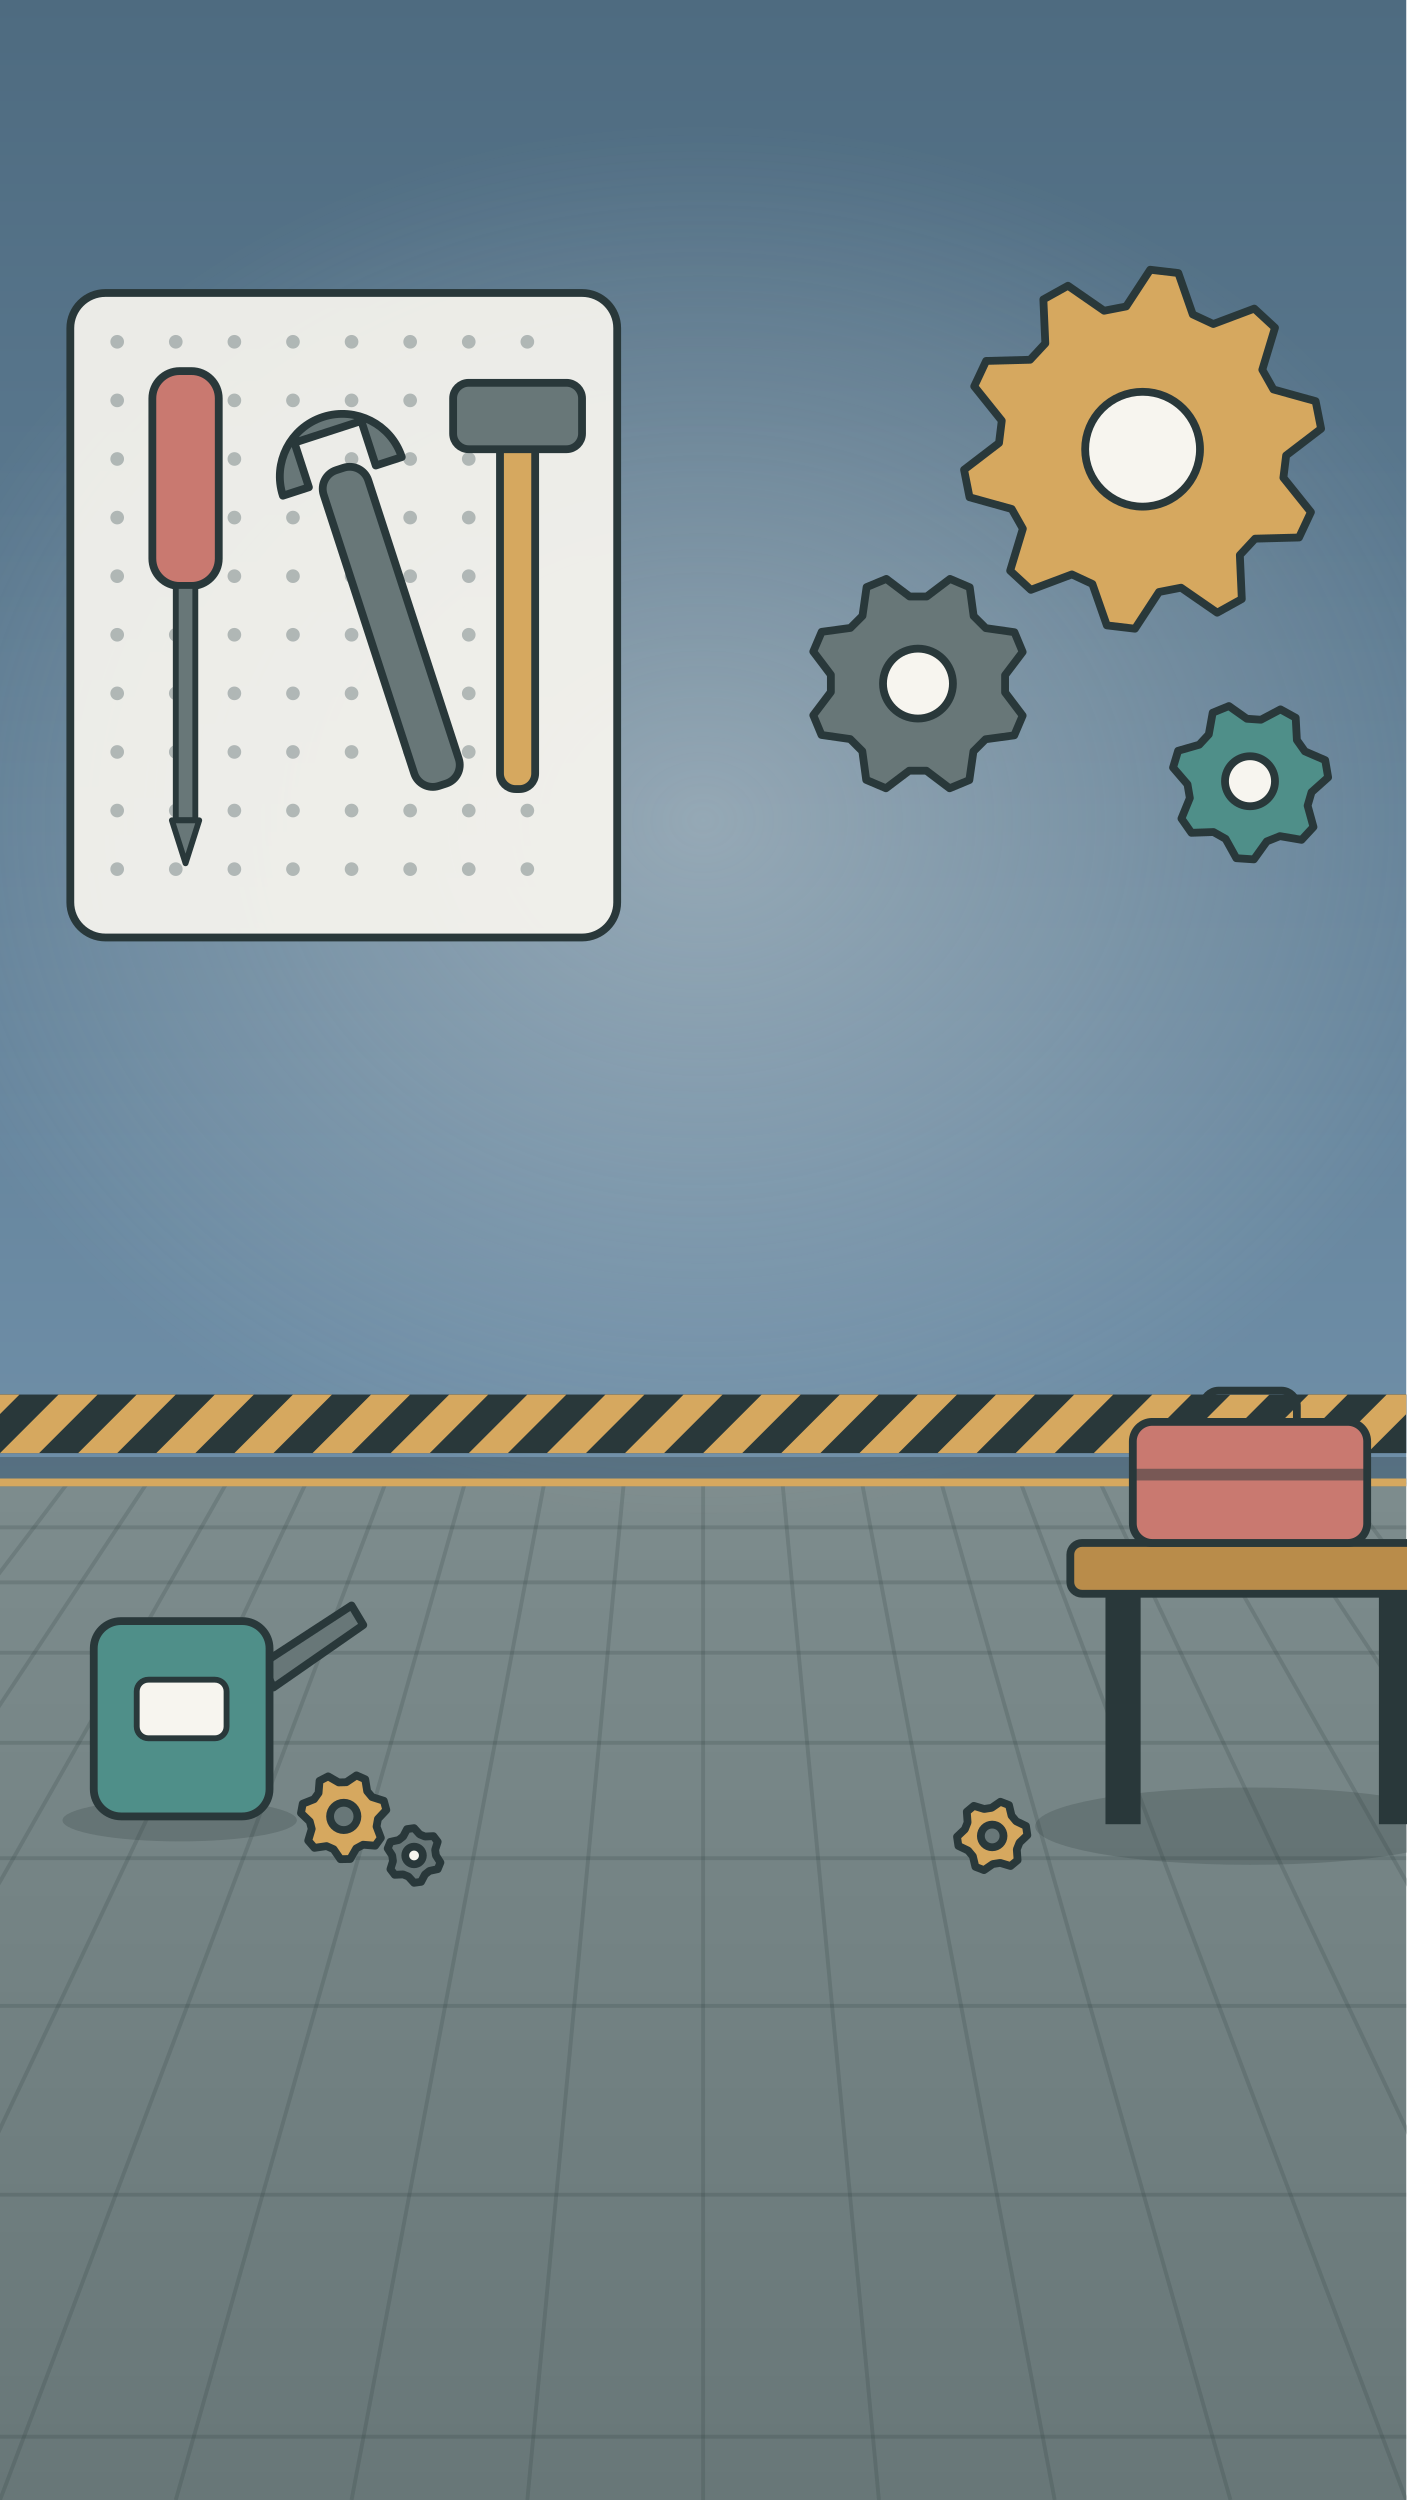
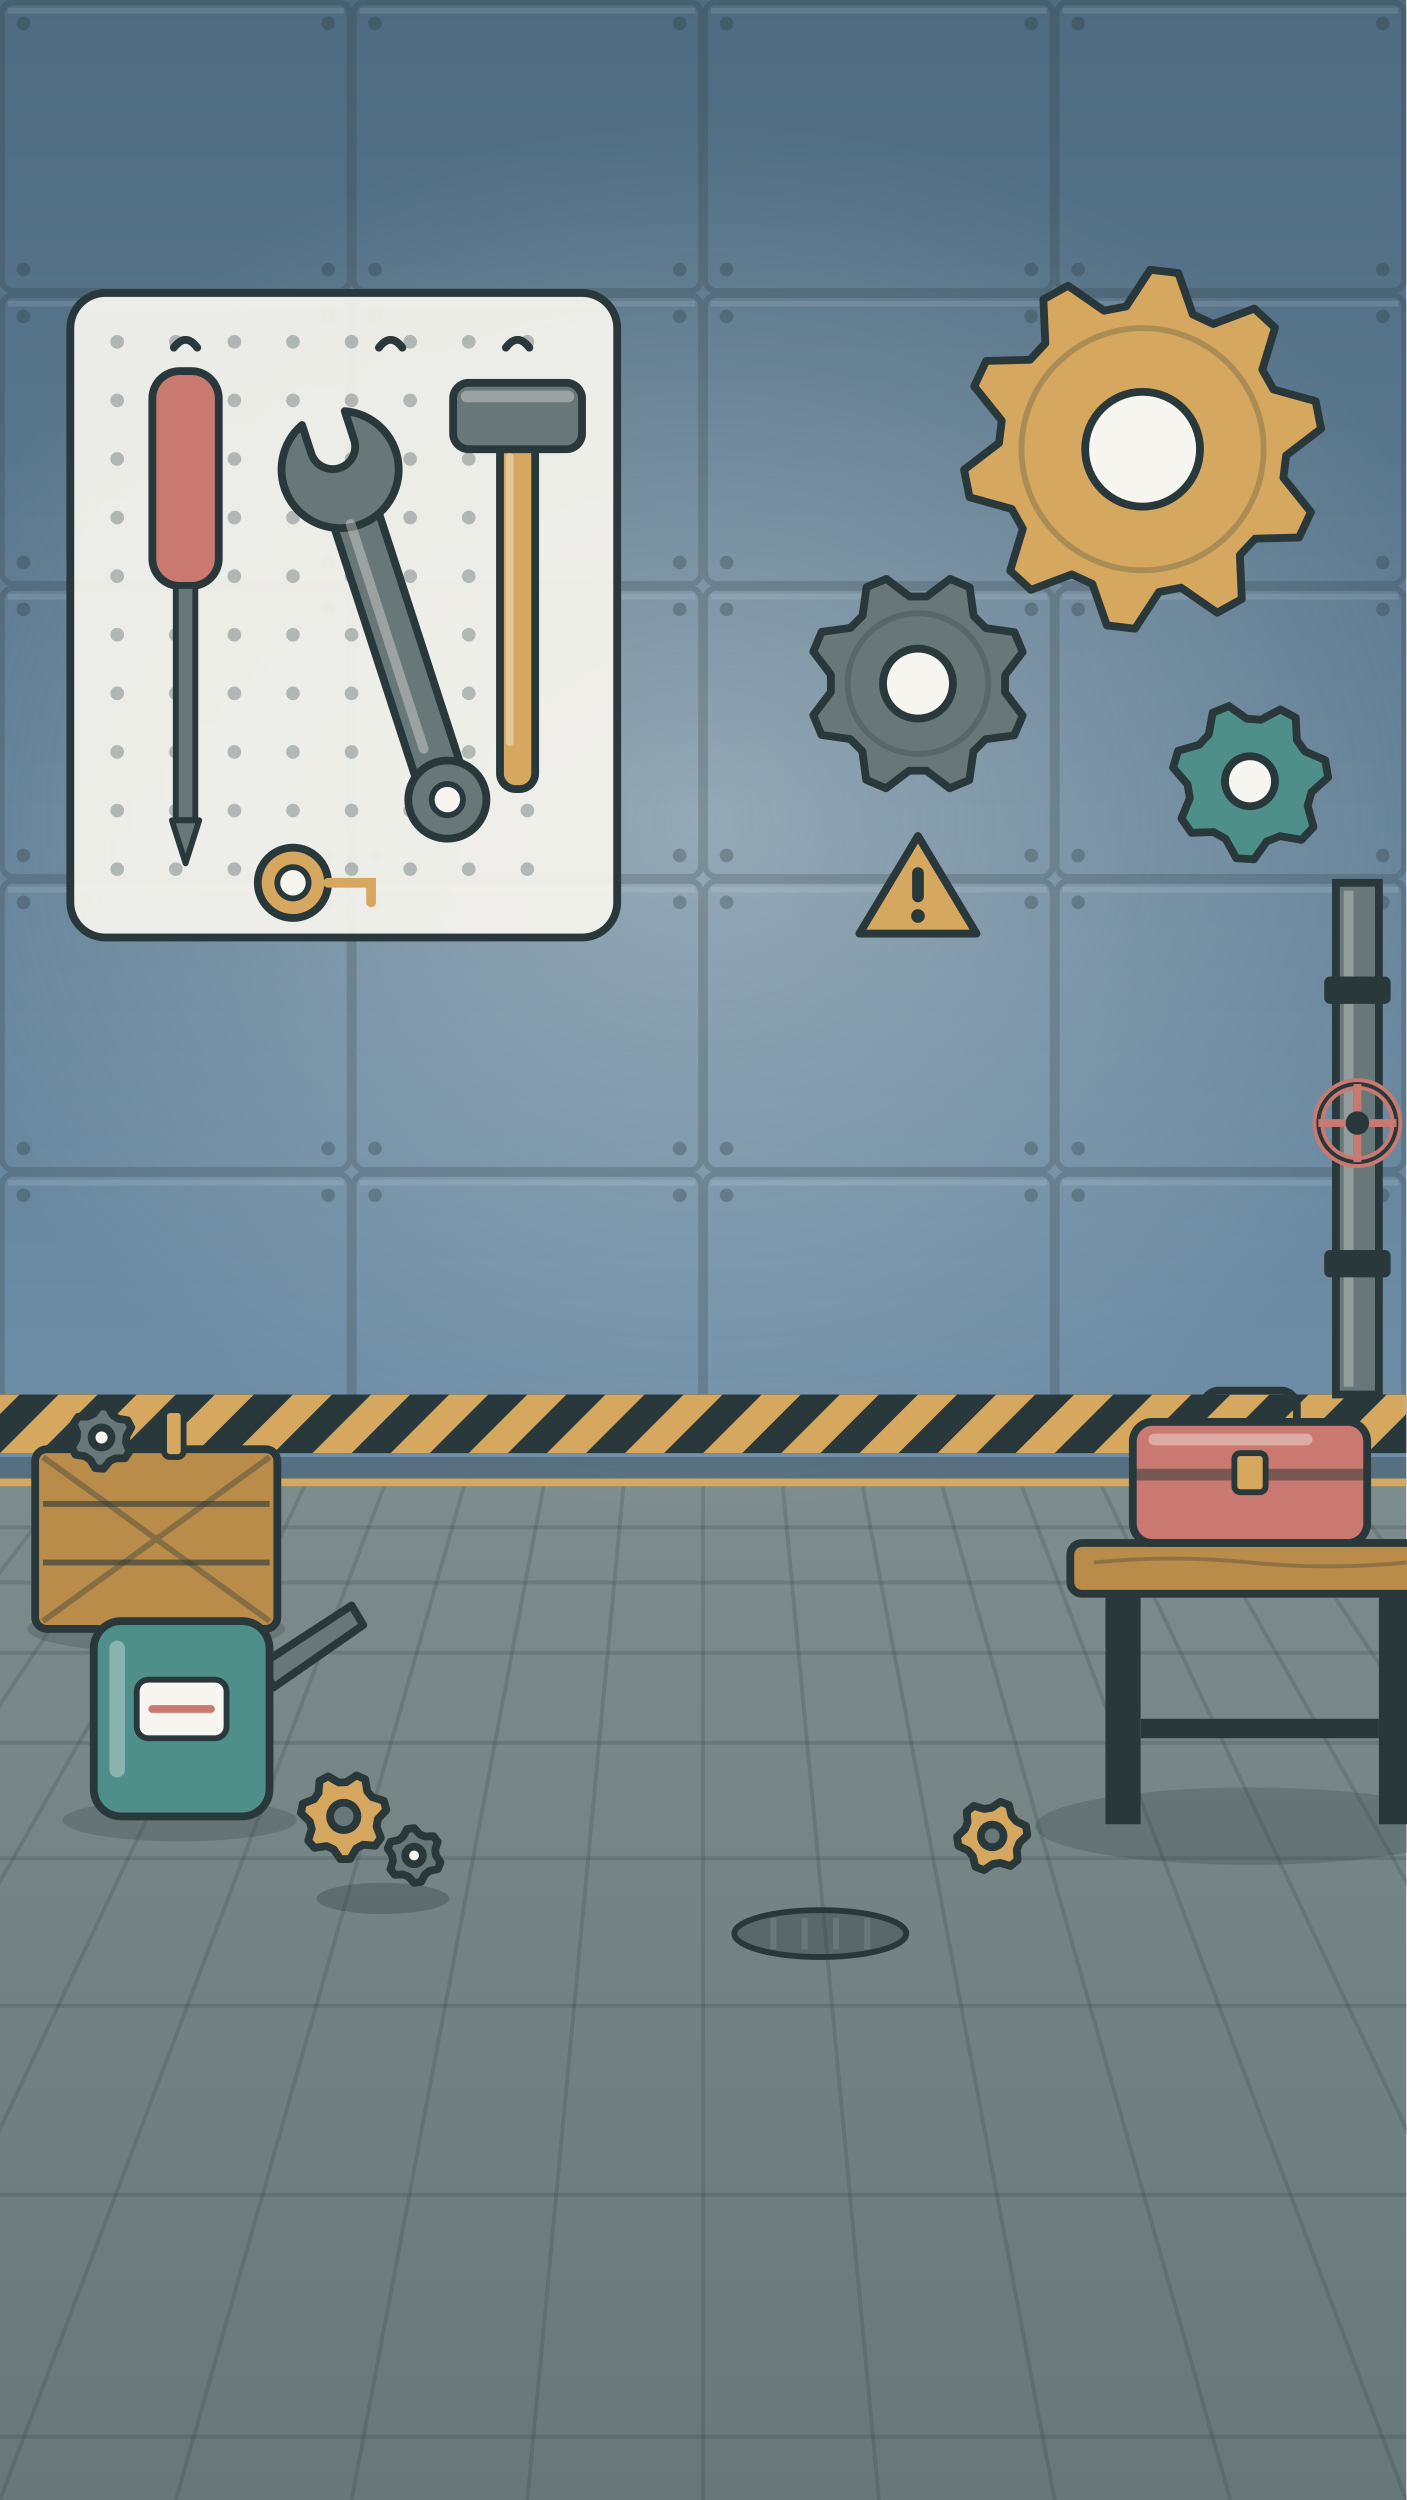
<svg xmlns="http://www.w3.org/2000/svg" width="720" height="1280" viewBox="0 0 720 1280">
  <defs>
    <linearGradient id="wall" x1="0" y1="0" x2="0" y2="1">
      <stop offset="0" stop-color="#4E6B80" />
      <stop offset="1" stop-color="#6F8FA8" />
    </linearGradient>
    <linearGradient id="floor" x1="0" y1="0" x2="0" y2="1">
      <stop offset="0" stop-color="#7D8C8D" />
      <stop offset="1" stop-color="#687778" />
    </linearGradient>
    <radialGradient id="glow" cx="0.5" cy="0.5" r="0.5">
      <stop offset="0" stop-color="#F7F5EF" stop-opacity="0.35" />
      <stop offset="1" stop-color="#F7F5EF" stop-opacity="0" />
    </radialGradient>
  </defs>
  <rect width="720" height="760" fill="url(#wall)" />
  <rect y="760" width="720" height="520" fill="url(#floor)" />
  <ellipse cx="360" cy="420" rx="420" ry="360" fill="url(#glow)" />
  <line x1="-291.8" y1="760" x2="-1080" y2="1280" stroke="#29383A" stroke-opacity="0.18" stroke-width="2" />
  <line x1="-251.1" y1="760" x2="-990" y2="1280" stroke="#29383A" stroke-opacity="0.18" stroke-width="2" />
  <line x1="-210.3" y1="760" x2="-900" y2="1280" stroke="#29383A" stroke-opacity="0.18" stroke-width="2" />
  <line x1="-169.6" y1="760" x2="-810" y2="1280" stroke="#29383A" stroke-opacity="0.18" stroke-width="2" />
  <line x1="-128.8" y1="760" x2="-720" y2="1280" stroke="#29383A" stroke-opacity="0.18" stroke-width="2" />
  <line x1="-88.1" y1="760" x2="-630" y2="1280" stroke="#29383A" stroke-opacity="0.18" stroke-width="2" />
  <line x1="-47.4" y1="760" x2="-540" y2="1280" stroke="#29383A" stroke-opacity="0.18" stroke-width="2" />
  <line x1="-6.6" y1="760" x2="-450" y2="1280" stroke="#29383A" stroke-opacity="0.18" stroke-width="2" />
  <line x1="34.1" y1="760" x2="-360" y2="1280" stroke="#29383A" stroke-opacity="0.18" stroke-width="2" />
  <line x1="74.8" y1="760" x2="-270" y2="1280" stroke="#29383A" stroke-opacity="0.18" stroke-width="2" />
  <line x1="115.6" y1="760" x2="-180" y2="1280" stroke="#29383A" stroke-opacity="0.18" stroke-width="2" />
  <line x1="156.3" y1="760" x2="-90" y2="1280" stroke="#29383A" stroke-opacity="0.18" stroke-width="2" />
  <line x1="197.1" y1="760" x2="0" y2="1280" stroke="#29383A" stroke-opacity="0.18" stroke-width="2" />
  <line x1="237.8" y1="760" x2="90" y2="1280" stroke="#29383A" stroke-opacity="0.18" stroke-width="2" />
  <line x1="278.5" y1="760" x2="180" y2="1280" stroke="#29383A" stroke-opacity="0.18" stroke-width="2" />
  <line x1="319.3" y1="760" x2="270" y2="1280" stroke="#29383A" stroke-opacity="0.18" stroke-width="2" />
  <line x1="360.0" y1="760" x2="360" y2="1280" stroke="#29383A" stroke-opacity="0.18" stroke-width="2" />
  <line x1="400.7" y1="760" x2="450" y2="1280" stroke="#29383A" stroke-opacity="0.18" stroke-width="2" />
  <line x1="441.5" y1="760" x2="540" y2="1280" stroke="#29383A" stroke-opacity="0.18" stroke-width="2" />
  <line x1="482.2" y1="760" x2="630" y2="1280" stroke="#29383A" stroke-opacity="0.18" stroke-width="2" />
  <line x1="522.9" y1="760" x2="720" y2="1280" stroke="#29383A" stroke-opacity="0.18" stroke-width="2" />
  <line x1="563.7" y1="760" x2="810" y2="1280" stroke="#29383A" stroke-opacity="0.18" stroke-width="2" />
  <line x1="604.4" y1="760" x2="900" y2="1280" stroke="#29383A" stroke-opacity="0.18" stroke-width="2" />
  <line x1="645.2" y1="760" x2="990" y2="1280" stroke="#29383A" stroke-opacity="0.18" stroke-width="2" />
  <line x1="685.9" y1="760" x2="1080" y2="1280" stroke="#29383A" stroke-opacity="0.18" stroke-width="2" />
  <line x1="0" y1="760.0" x2="720" y2="760.0" stroke="#29383A" stroke-opacity="0.18" stroke-width="2" />
  <line x1="0" y1="782.0" x2="720" y2="782.0" stroke="#29383A" stroke-opacity="0.18" stroke-width="2" />
  <line x1="0" y1="810.2" x2="720" y2="810.2" stroke="#29383A" stroke-opacity="0.18" stroke-width="2" />
  <line x1="0" y1="846.2" x2="720" y2="846.2" stroke="#29383A" stroke-opacity="0.18" stroke-width="2" />
  <line x1="0" y1="892.3" x2="720" y2="892.3" stroke="#29383A" stroke-opacity="0.18" stroke-width="2" />
  <line x1="0" y1="951.4" x2="720" y2="951.4" stroke="#29383A" stroke-opacity="0.18" stroke-width="2" />
  <line x1="0" y1="1027.0" x2="720" y2="1027.0" stroke="#29383A" stroke-opacity="0.18" stroke-width="2" />
  <line x1="0" y1="1123.7" x2="720" y2="1123.7" stroke="#29383A" stroke-opacity="0.18" stroke-width="2" />
  <line x1="0" y1="1247.6" x2="720" y2="1247.6" stroke="#29383A" stroke-opacity="0.18" stroke-width="2" />
  <rect y="746" width="720" height="14" fill="#29383A" fill-opacity="0.35" />
  <rect y="757" width="720" height="4" fill="#D6A85F" />
+   <defs>
+     <pattern id="plates" width="180" height="150" patternUnits="userSpaceOnUse">
+       <rect x="1" y="1" width="178" height="148" rx="6" fill="none" stroke="#29383A" stroke-opacity="0.22" stroke-width="3" />
+       <rect x="4" y="4" width="172" height="3" fill="#F7F5EF" fill-opacity="0.12" />
+       <circle cx="12" cy="12" r="3.5" fill="#29383A" fill-opacity="0.3" />
+       <circle cx="12" cy="138" r="3.5" fill="#29383A" fill-opacity="0.3" />
+       <circle cx="168" cy="12" r="3.5" fill="#29383A" fill-opacity="0.3" />
+       <circle cx="168" cy="138" r="3.5" fill="#29383A" fill-opacity="0.3" />
+     </pattern>
+   </defs>
+   <rect y="0" width="720" height="714" fill="url(#plates)" opacity="1.0" />
  <clipPath id="band">
    <rect y="714" width="720" height="30" />
  </clipPath>
  <g clip-path="url(#band)">
    <rect y="714" width="720" height="30" fill="#29383A" />
    <polygon points="-80,744 -60,744 -30,714 -50,714" fill="#D6A85F" />
    <polygon points="-40,744 -20,744 10,714 -10,714" fill="#D6A85F" />
    <polygon points="0,744 20,744 50,714 30,714" fill="#D6A85F" />
    <polygon points="40,744 60,744 90,714 70,714" fill="#D6A85F" />
    <polygon points="80,744 100,744 130,714 110,714" fill="#D6A85F" />
    <polygon points="120,744 140,744 170,714 150,714" fill="#D6A85F" />
    <polygon points="160,744 180,744 210,714 190,714" fill="#D6A85F" />
    <polygon points="200,744 220,744 250,714 230,714" fill="#D6A85F" />
    <polygon points="240,744 260,744 290,714 270,714" fill="#D6A85F" />
    <polygon points="280,744 300,744 330,714 310,714" fill="#D6A85F" />
    <polygon points="320,744 340,744 370,714 350,714" fill="#D6A85F" />
    <polygon points="360,744 380,744 410,714 390,714" fill="#D6A85F" />
    <polygon points="400,744 420,744 450,714 430,714" fill="#D6A85F" />
    <polygon points="440,744 460,744 490,714 470,714" fill="#D6A85F" />
    <polygon points="480,744 500,744 530,714 510,714" fill="#D6A85F" />
    <polygon points="520,744 540,744 570,714 550,714" fill="#D6A85F" />
    <polygon points="560,744 580,744 610,714 590,714" fill="#D6A85F" />
    <polygon points="600,744 620,744 650,714 630,714" fill="#D6A85F" />
    <polygon points="640,744 660,744 690,714 670,714" fill="#D6A85F" />
    <polygon points="680,744 700,744 730,714 710,714" fill="#D6A85F" />
    <polygon points="720,744 740,744 770,714 750,714" fill="#D6A85F" />
    <polygon points="760,744 780,744 810,714 790,714" fill="#D6A85F" />
    <polygon points="800,744 820,744 850,714 830,714" fill="#D6A85F" />
    <polygon points="840,744 860,744 890,714 870,714" fill="#D6A85F" />
    <polygon points="880,744 900,744 930,714 910,714" fill="#D6A85F" />
    <polygon points="920,744 940,744 970,714 950,714" fill="#D6A85F" />
    <polygon points="960,744 980,744 1010,714 990,714" fill="#D6A85F" />
    <polygon points="1000,744 1020,744 1050,714 1030,714" fill="#D6A85F" />
    <polygon points="1040,744 1060,744 1090,714 1070,714" fill="#D6A85F" />
    <polygon points="1080,744 1100,744 1130,714 1110,714" fill="#D6A85F" />
    <polygon points="1120,744 1140,744 1170,714 1150,714" fill="#D6A85F" />
    <polygon points="1160,744 1180,744 1210,714 1190,714" fill="#D6A85F" />
    <polygon points="1200,744 1220,744 1250,714 1230,714" fill="#D6A85F" />
    <polygon points="1240,744 1260,744 1290,714 1270,714" fill="#D6A85F" />
    <polygon points="1280,744 1300,744 1330,714 1310,714" fill="#D6A85F" />
    <polygon points="1320,744 1340,744 1370,714 1350,714" fill="#D6A85F" />
    <polygon points="1360,744 1380,744 1410,714 1390,714" fill="#D6A85F" />
    <polygon points="1400,744 1420,744 1450,714 1430,714" fill="#D6A85F" />
    <polygon points="1440,744 1460,744 1490,714 1470,714" fill="#D6A85F" />
    <polygon points="1480,744 1500,744 1530,714 1510,714" fill="#D6A85F" />
    <polygon points="1520,744 1540,744 1570,714 1550,714" fill="#D6A85F" />
    <polygon points="1560,744 1580,744 1610,714 1590,714" fill="#D6A85F" />
  </g>
  <rect x="36" y="150" width="280" height="330" rx="18" fill="#F7F5EF" stroke="#29383A" stroke-width="4" fill-opacity="0.92" />
  <circle cx="60" cy="175" r="3.5" fill="#687778" fill-opacity="0.45" />
  <circle cx="60" cy="205" r="3.5" fill="#687778" fill-opacity="0.45" />
  <circle cx="60" cy="235" r="3.5" fill="#687778" fill-opacity="0.45" />
  <circle cx="60" cy="265" r="3.5" fill="#687778" fill-opacity="0.45" />
  <circle cx="60" cy="295" r="3.5" fill="#687778" fill-opacity="0.45" />
  <circle cx="60" cy="325" r="3.5" fill="#687778" fill-opacity="0.45" />
  <circle cx="60" cy="355" r="3.5" fill="#687778" fill-opacity="0.45" />
  <circle cx="60" cy="385" r="3.5" fill="#687778" fill-opacity="0.45" />
  <circle cx="60" cy="415" r="3.5" fill="#687778" fill-opacity="0.45" />
  <circle cx="60" cy="445" r="3.5" fill="#687778" fill-opacity="0.45" />
  <circle cx="90" cy="175" r="3.5" fill="#687778" fill-opacity="0.45" />
  <circle cx="90" cy="205" r="3.5" fill="#687778" fill-opacity="0.45" />
  <circle cx="90" cy="235" r="3.5" fill="#687778" fill-opacity="0.45" />
  <circle cx="90" cy="265" r="3.5" fill="#687778" fill-opacity="0.45" />
  <circle cx="90" cy="295" r="3.5" fill="#687778" fill-opacity="0.45" />
  <circle cx="90" cy="325" r="3.5" fill="#687778" fill-opacity="0.45" />
  <circle cx="90" cy="355" r="3.5" fill="#687778" fill-opacity="0.45" />
  <circle cx="90" cy="385" r="3.5" fill="#687778" fill-opacity="0.45" />
  <circle cx="90" cy="415" r="3.5" fill="#687778" fill-opacity="0.45" />
  <circle cx="90" cy="445" r="3.5" fill="#687778" fill-opacity="0.45" />
  <circle cx="120" cy="175" r="3.5" fill="#687778" fill-opacity="0.45" />
  <circle cx="120" cy="205" r="3.5" fill="#687778" fill-opacity="0.45" />
  <circle cx="120" cy="235" r="3.5" fill="#687778" fill-opacity="0.45" />
  <circle cx="120" cy="265" r="3.5" fill="#687778" fill-opacity="0.45" />
  <circle cx="120" cy="295" r="3.5" fill="#687778" fill-opacity="0.45" />
  <circle cx="120" cy="325" r="3.5" fill="#687778" fill-opacity="0.45" />
  <circle cx="120" cy="355" r="3.5" fill="#687778" fill-opacity="0.45" />
  <circle cx="120" cy="385" r="3.5" fill="#687778" fill-opacity="0.45" />
  <circle cx="120" cy="415" r="3.5" fill="#687778" fill-opacity="0.45" />
  <circle cx="120" cy="445" r="3.5" fill="#687778" fill-opacity="0.45" />
  <circle cx="150" cy="175" r="3.5" fill="#687778" fill-opacity="0.45" />
  <circle cx="150" cy="205" r="3.5" fill="#687778" fill-opacity="0.45" />
  <circle cx="150" cy="235" r="3.5" fill="#687778" fill-opacity="0.45" />
  <circle cx="150" cy="265" r="3.5" fill="#687778" fill-opacity="0.45" />
  <circle cx="150" cy="295" r="3.5" fill="#687778" fill-opacity="0.45" />
  <circle cx="150" cy="325" r="3.5" fill="#687778" fill-opacity="0.45" />
  <circle cx="150" cy="355" r="3.5" fill="#687778" fill-opacity="0.45" />
  <circle cx="150" cy="385" r="3.5" fill="#687778" fill-opacity="0.45" />
  <circle cx="150" cy="415" r="3.5" fill="#687778" fill-opacity="0.45" />
  <circle cx="150" cy="445" r="3.5" fill="#687778" fill-opacity="0.45" />
  <circle cx="180" cy="175" r="3.5" fill="#687778" fill-opacity="0.45" />
  <circle cx="180" cy="205" r="3.5" fill="#687778" fill-opacity="0.45" />
  <circle cx="180" cy="235" r="3.5" fill="#687778" fill-opacity="0.45" />
  <circle cx="180" cy="265" r="3.5" fill="#687778" fill-opacity="0.45" />
  <circle cx="180" cy="295" r="3.5" fill="#687778" fill-opacity="0.45" />
  <circle cx="180" cy="325" r="3.5" fill="#687778" fill-opacity="0.45" />
  <circle cx="180" cy="355" r="3.5" fill="#687778" fill-opacity="0.45" />
  <circle cx="180" cy="385" r="3.5" fill="#687778" fill-opacity="0.45" />
  <circle cx="180" cy="415" r="3.5" fill="#687778" fill-opacity="0.45" />
  <circle cx="180" cy="445" r="3.5" fill="#687778" fill-opacity="0.45" />
  <circle cx="210" cy="175" r="3.5" fill="#687778" fill-opacity="0.45" />
  <circle cx="210" cy="205" r="3.5" fill="#687778" fill-opacity="0.45" />
  <circle cx="210" cy="235" r="3.5" fill="#687778" fill-opacity="0.45" />
  <circle cx="210" cy="265" r="3.5" fill="#687778" fill-opacity="0.45" />
  <circle cx="210" cy="295" r="3.5" fill="#687778" fill-opacity="0.45" />
  <circle cx="210" cy="325" r="3.5" fill="#687778" fill-opacity="0.45" />
  <circle cx="210" cy="355" r="3.5" fill="#687778" fill-opacity="0.45" />
  <circle cx="210" cy="385" r="3.5" fill="#687778" fill-opacity="0.45" />
  <circle cx="210" cy="415" r="3.5" fill="#687778" fill-opacity="0.45" />
  <circle cx="210" cy="445" r="3.5" fill="#687778" fill-opacity="0.45" />
  <circle cx="240" cy="175" r="3.5" fill="#687778" fill-opacity="0.45" />
  <circle cx="240" cy="205" r="3.5" fill="#687778" fill-opacity="0.45" />
  <circle cx="240" cy="235" r="3.5" fill="#687778" fill-opacity="0.45" />
  <circle cx="240" cy="265" r="3.5" fill="#687778" fill-opacity="0.45" />
  <circle cx="240" cy="295" r="3.5" fill="#687778" fill-opacity="0.45" />
  <circle cx="240" cy="325" r="3.5" fill="#687778" fill-opacity="0.45" />
  <circle cx="240" cy="355" r="3.5" fill="#687778" fill-opacity="0.45" />
  <circle cx="240" cy="385" r="3.5" fill="#687778" fill-opacity="0.45" />
  <circle cx="240" cy="415" r="3.5" fill="#687778" fill-opacity="0.45" />
  <circle cx="240" cy="445" r="3.5" fill="#687778" fill-opacity="0.45" />
  <circle cx="270" cy="175" r="3.5" fill="#687778" fill-opacity="0.45" />
  <circle cx="270" cy="205" r="3.5" fill="#687778" fill-opacity="0.45" />
  <circle cx="270" cy="235" r="3.5" fill="#687778" fill-opacity="0.45" />
  <circle cx="270" cy="265" r="3.5" fill="#687778" fill-opacity="0.45" />
  <circle cx="270" cy="295" r="3.5" fill="#687778" fill-opacity="0.45" />
  <circle cx="270" cy="325" r="3.5" fill="#687778" fill-opacity="0.45" />
  <circle cx="270" cy="355" r="3.5" fill="#687778" fill-opacity="0.45" />
  <circle cx="270" cy="385" r="3.5" fill="#687778" fill-opacity="0.45" />
  <circle cx="270" cy="415" r="3.5" fill="#687778" fill-opacity="0.45" />
  <circle cx="270" cy="445" r="3.5" fill="#687778" fill-opacity="0.45" />
  <rect x="78" y="190" width="34" height="110" rx="14" fill="#C97970" stroke="#29383A" stroke-width="4" />
  <rect x="90" y="300" width="10" height="120" fill="#687778" stroke="#29383A" stroke-width="3" />
  <polygon points="88,420 102,420 95,442" fill="#687778" stroke="#29383A" stroke-width="3" stroke-linejoin="round" />
  <g transform="rotate(-18 200 320)">
-     <rect x="188" y="236" width="24" height="170" rx="10" fill="#687778" stroke="#29383A" stroke-width="4" />
-     <path d="M168 240 a32 32 0 1 1 64 0 l-14 0 l0 -24 l-36 0 l0 24 z" fill="#687778" stroke="#29383A" stroke-width="4" stroke-linejoin="round" />
+     <rect x="188" y="246" width="24" height="168" rx="12" fill="#687778" stroke="#29383A" stroke-width="4" />
+     <path d="M188.5 208.6 A30 30 0 1 0 211.5 208.6 L211.5 224 A11.5 11.5 0 0 1 188.5 224 Z" fill="#687778" stroke="#29383A" stroke-width="4" stroke-linejoin="round" />
+     <circle cx="200" cy="414" r="20" fill="#687778" stroke="#29383A" stroke-width="4" />
+     <circle cx="200" cy="414" r="8" fill="#F7F5EF" stroke="#29383A" stroke-width="3" />
+     <rect x="194" y="262" width="5" height="126" rx="2.5" fill="#F7F5EF" fill-opacity="0.35" />
  </g>
  <rect x="256" y="214" width="18" height="190" rx="8" fill="#D6A85F" stroke="#29383A" stroke-width="4" />
  <rect x="232" y="196" width="66" height="34" rx="8" fill="#687778" stroke="#29383A" stroke-width="4" />
+   <rect x="236" y="200" width="58" height="6" rx="3" fill="#F7F5EF" fill-opacity="0.35" />
+   <rect x="259" y="232" width="4" height="150" rx="2" fill="#F7F5EF" fill-opacity="0.4" />
+   <path d="M89 178 q6 -8 12 0" fill="none" stroke="#29383A" stroke-width="4" stroke-linecap="round" />
+   <path d="M194 178 q6 -8 12 0" fill="none" stroke="#29383A" stroke-width="4" stroke-linecap="round" />
+   <path d="M259 178 q6 -8 12 0" fill="none" stroke="#29383A" stroke-width="4" stroke-linecap="round" />
+   <circle cx="150" cy="452" r="18" fill="#D6A85F" stroke="#29383A" stroke-width="4" />
+   <circle cx="150" cy="452" r="8" fill="#F7F5EF" stroke="#29383A" stroke-width="3" />
+   <path d="M168 452 l22 0 l0 10" fill="none" stroke="#D6A85F" stroke-width="5" stroke-linecap="round" />
  <polygon points="657.1,244.6 671.2,262.2 665.1,275.2 642.6,275.8 634.8,284.2 635.8,306.7 623.2,313.7 604.7,300.9 593.4,303.1 581.1,321.9 566.7,320.2 559.3,299.0 548.8,294.1 527.8,302.0 517.2,292.2 523.7,270.7 518.0,260.6 496.4,254.6 493.6,240.5 511.5,226.8 512.9,215.4 498.8,197.8 504.9,184.8 527.4,184.2 535.2,175.8 534.2,153.3 546.8,146.3 565.3,159.1 576.6,156.9 588.9,138.1 603.3,139.8 610.7,161.0 621.2,165.9 642.2,158.0 652.8,167.8 646.3,189.3 652.0,199.4 673.6,205.4 676.4,219.5 658.5,233.2" fill="#D6A85F" stroke="#29383A" stroke-width="4" stroke-linejoin="round" />
  <circle cx="585" cy="230" r="29.4" fill="#F7F5EF" stroke="#29383A" stroke-width="4" />
  <polygon points="514.6,354.5 523.6,366.4 519.3,376.5 504.6,378.5 498.4,384.7 496.3,399.4 486.2,403.6 474.3,394.6 465.5,394.6 453.6,403.6 443.5,399.3 441.5,384.6 435.3,378.4 420.6,376.3 416.4,366.2 425.4,354.3 425.4,345.5 416.4,333.6 420.7,323.5 435.4,321.5 441.6,315.3 443.7,300.6 453.8,296.4 465.7,305.4 474.5,305.4 486.4,296.4 496.5,300.7 498.5,315.4 504.7,321.6 519.4,323.7 523.6,333.8 514.6,345.7" fill="#687778" stroke="#29383A" stroke-width="4" stroke-linejoin="round" />
  <circle cx="470" cy="350" r="17.9" fill="#F7F5EF" stroke="#29383A" stroke-width="4" />
  <polygon points="669.5,412.5 672.5,423.4 666.4,430.0 655.3,428.1 648.6,430.8 642.0,440.0 633.0,439.4 627.5,429.5 621.3,426.0 610.0,426.4 604.9,419.1 609.2,408.6 608.0,401.6 600.6,393.0 603.2,384.4 614.0,381.3 618.9,376.0 620.9,364.9 629.2,361.5 638.4,368.0 645.6,368.5 655.6,363.2 663.4,367.5 664.0,378.9 668.1,384.7 678.5,389.2 680.0,398.0 671.5,405.6" fill="#4F8F89" stroke="#29383A" stroke-width="4" stroke-linejoin="round" />
  <circle cx="640" cy="400" r="12.8" fill="#F7F5EF" stroke="#29383A" stroke-width="4" />
+   <circle cx="585" cy="230" r="62" fill="none" stroke="#29383A" stroke-opacity="0.25" stroke-width="3" />
+   <circle cx="470" cy="350" r="36" fill="none" stroke="#29383A" stroke-opacity="0.25" stroke-width="3" />
+   <path d="M470 428 L500 478 L440 478 Z" fill="#D6A85F" stroke="#29383A" stroke-width="4" stroke-linejoin="round" />
+   <rect x="467" y="444" width="6" height="18" rx="3" fill="#29383A" />
+   <circle cx="470" cy="469" r="3.5" fill="#29383A" />
+   <rect x="684" y="452" width="22" height="262" fill="#687778" stroke="#29383A" stroke-width="4" />
+   <rect x="688" y="456" width="5" height="254" fill="#F7F5EF" fill-opacity="0.3" />
+   <rect x="678" y="500" width="34" height="14" rx="3" fill="#29383A" />
+   <rect x="678" y="640" width="34" height="14" rx="3" fill="#29383A" />
+   <circle cx="695" cy="575" r="20" fill="none" stroke="#C97970" stroke-width="6" />
+   <circle cx="695" cy="575" r="20" fill="none" stroke="#29383A" stroke-width="2" />
+   <path d="M675 575 h40 M695 555 v40" stroke="#C97970" stroke-width="4" />
+   <circle cx="695" cy="575" r="6" fill="#29383A" />
+   <ellipse cx="80" cy="834" rx="66" ry="11.9" fill="#29383A" fill-opacity="0.22" />
+   <rect x="18" y="742" width="124" height="92" rx="6" fill="#B98C4A" stroke="#29383A" stroke-width="4" />
+   <line x1="22" y1="770" x2="138" y2="770" stroke="#29383A" stroke-width="3" stroke-opacity="0.6" />
+   <line x1="22" y1="800" x2="138" y2="800" stroke="#29383A" stroke-width="3" stroke-opacity="0.6" />
+   <path d="M22 746 L138 830 M138 746 L22 830" stroke="#29383A" stroke-width="3" stroke-opacity="0.35" />
+   <polygon points="64.5,738.5 66.3,743.1 64.0,746.6 59.1,746.7 56.1,748.1 53.0,752.0 48.8,751.7 46.3,747.5 43.5,745.6 38.7,744.8 36.8,741.1 39.2,736.8 39.5,733.5 37.7,728.9 40.0,725.4 44.9,725.3 47.9,723.9 51.0,720.0 55.2,720.3 57.7,724.5 60.5,726.4 65.3,727.2 67.2,730.9 64.8,735.2" fill="#687778" stroke="#29383A" stroke-width="4" stroke-linejoin="round" />
+   <circle cx="52" cy="736" r="5.1" fill="#F7F5EF" stroke="#29383A" stroke-width="4" />
+   <rect x="84" y="722" width="10" height="24" rx="3" fill="#D6A85F" stroke="#29383A" stroke-width="3" />
  <ellipse cx="640" cy="935" rx="110" ry="19.8" fill="#29383A" fill-opacity="0.22" />
  <rect x="548" y="790" width="190" height="26" rx="6" fill="#B98C4A" stroke="#29383A" stroke-width="4" />
+   <path d="M560 800 q40 -4 80 0 t80 0" fill="none" stroke="#29383A" stroke-opacity="0.3" stroke-width="2" />
  <rect x="566" y="816" width="18" height="118" fill="#29383A" />
  <rect x="706" y="816" width="18" height="118" fill="#29383A" />
+   <rect x="584" y="880" width="122" height="10" fill="#29383A" />
  <rect x="616" y="712" width="48" height="22" rx="8" fill="none" stroke="#29383A" stroke-width="4" />
  <rect x="580" y="728" width="120" height="62" rx="10" fill="#C97970" stroke="#29383A" stroke-width="4" />
  <rect x="580" y="752" width="120" height="6" fill="#29383A" fill-opacity="0.5" />
+   <rect x="632" y="744" width="16" height="20" rx="3" fill="#D6A85F" stroke="#29383A" stroke-width="3" />
+   <rect x="588" y="734" width="84" height="6" rx="3" fill="#F7F5EF" fill-opacity="0.4" />
+   <ellipse cx="196" cy="972" rx="34" ry="8" fill="#29383A" fill-opacity="0.3" />
+   <ellipse cx="420" cy="990" rx="44" ry="12" fill="#29383A" fill-opacity="0.35" stroke="#29383A" stroke-width="3" />
+   <line x1="396" y1="982" x2="396" y2="998" stroke="#687778" stroke-width="3" />
+   <line x1="412" y1="982" x2="412" y2="998" stroke="#687778" stroke-width="3" />
+   <line x1="428" y1="982" x2="428" y2="998" stroke="#687778" stroke-width="3" />
+   <line x1="444" y1="982" x2="444" y2="998" stroke="#687778" stroke-width="3" />
  <ellipse cx="92" cy="932" rx="60" ry="10.8" fill="#29383A" fill-opacity="0.22" />
  <path d="M134 852 l46 -30 l6 10 l-46 32 z" fill="#687778" stroke="#29383A" stroke-width="4" stroke-linejoin="round" />
  <rect x="48" y="830" width="90" height="100" rx="14" fill="#4F8F89" stroke="#29383A" stroke-width="4" />
  <rect x="70" y="860" width="46" height="30" rx="6" fill="#F7F5EF" stroke="#29383A" stroke-width="3" />
+   <rect x="56" y="840" width="8" height="70" rx="4" fill="#F7F5EF" fill-opacity="0.35" />
+   <path d="M78 875 h30" stroke="#C97970" stroke-width="4" stroke-linecap="round" />
  <polygon points="192.8,935.2 195.0,941.0 192.1,945.0 185.9,944.5 182.4,946.4 179.3,951.8 174.3,951.9 170.8,946.8 167.2,945.2 161.0,946.1 157.8,942.4 159.6,936.4 158.6,932.6 154.1,928.3 155.0,923.5 160.8,921.2 163.1,918.0 163.6,911.8 168.0,909.5 173.4,912.6 177.3,912.5 182.5,909.0 187.0,911.0 188.0,917.1 190.5,920.1 196.5,922.0 197.8,926.7 193.5,931.3" fill="#D6A85F" stroke="#29383A" stroke-width="4" stroke-linejoin="round" />
  <circle cx="176" cy="930" r="7.0" fill="#687778" stroke="#29383A" stroke-width="4" />
  <polygon points="223.2,950.0 225.5,953.6 224.1,957.0 219.9,957.9 217.6,959.7 215.6,963.5 212.0,964.0 209.1,960.8 206.4,959.7 202.1,959.9 199.9,957.0 201.2,952.9 200.8,950.0 198.5,946.4 199.9,943.0 204.1,942.1 206.4,940.3 208.4,936.5 212.0,936.0 214.9,939.2 217.6,940.3 221.9,940.1 224.1,943.0 222.8,947.1" fill="#687778" stroke="#29383A" stroke-width="4" stroke-linejoin="round" />
  <circle cx="212" cy="950" r="4.5" fill="#F7F5EF" stroke="#29383A" stroke-width="4" />
  <polygon points="520.6,946.9 521.0,952.4 517.4,955.4 512.1,953.8 508.3,954.4 503.8,957.5 499.4,955.8 498.1,950.4 495.7,947.5 490.7,945.1 490.0,940.4 494.0,936.6 495.4,933.1 495.0,927.6 498.6,924.6 503.9,926.2 507.7,925.6 512.2,922.5 516.6,924.2 517.9,929.6 520.3,932.5 525.3,934.9 526.0,939.6 522.0,943.4" fill="#D6A85F" stroke="#29383A" stroke-width="4" stroke-linejoin="round" />
  <circle cx="508" cy="940" r="5.8" fill="#687778" stroke="#29383A" stroke-width="4" />
</svg>
